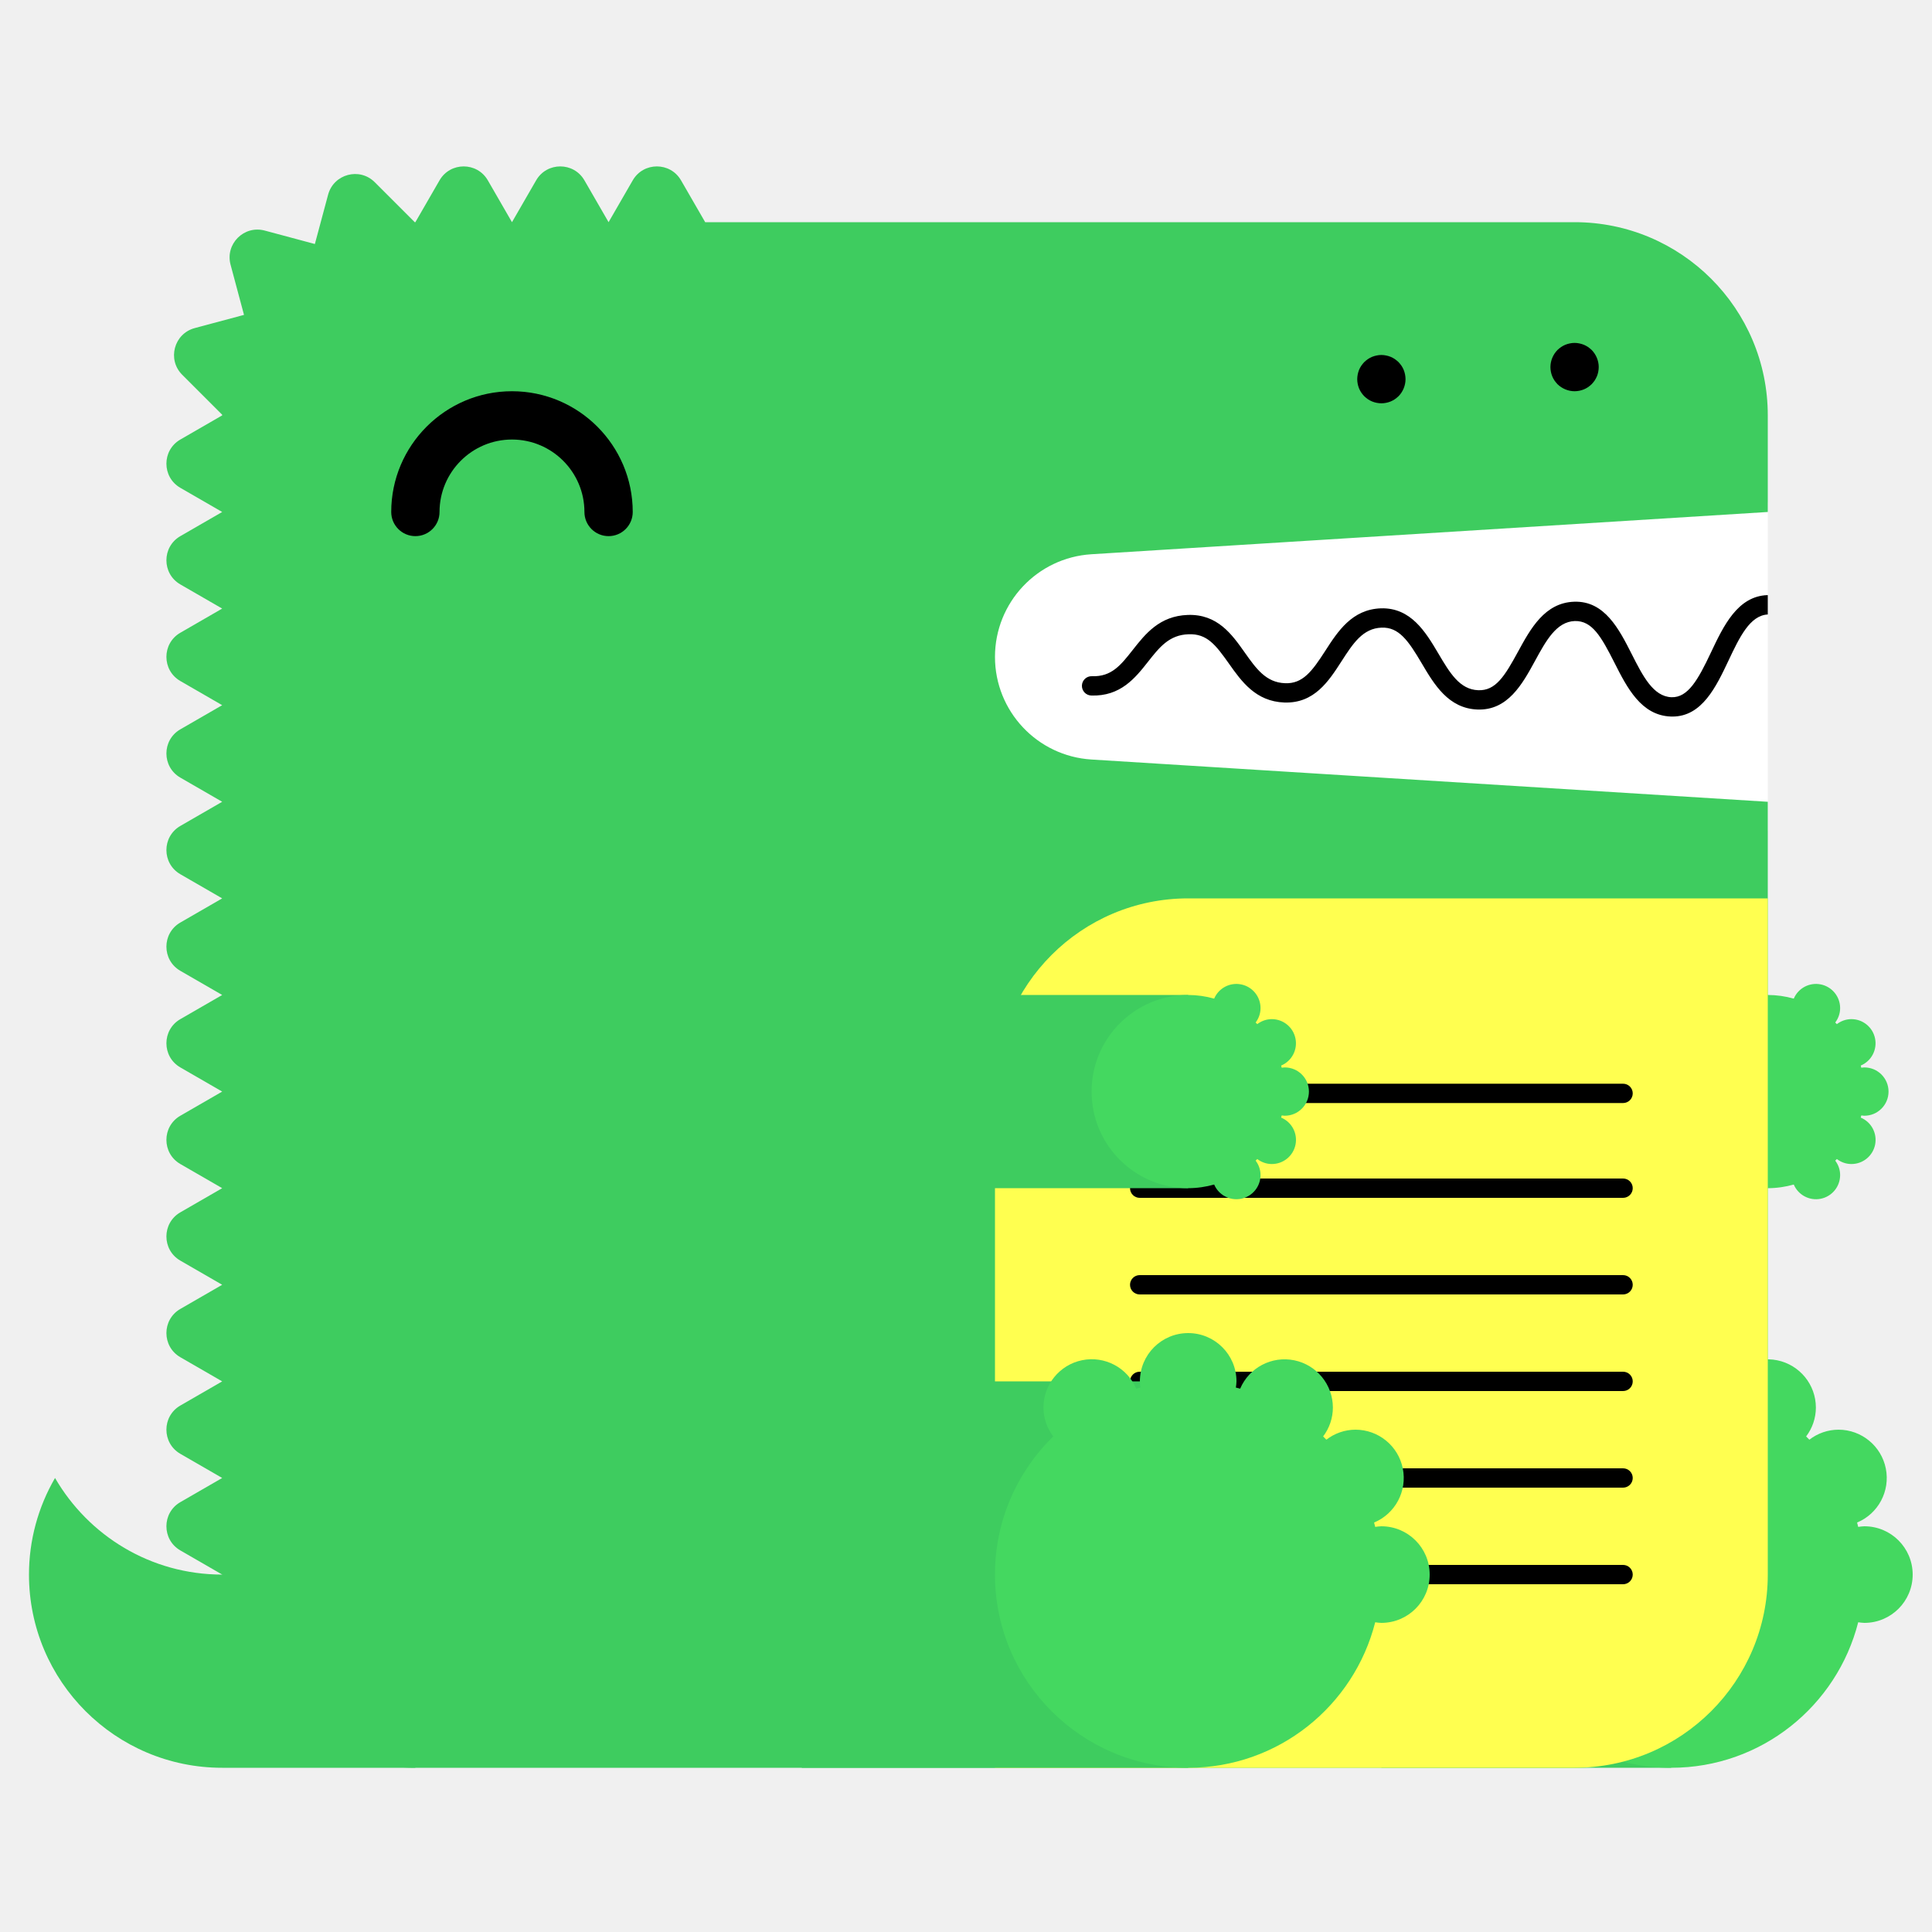
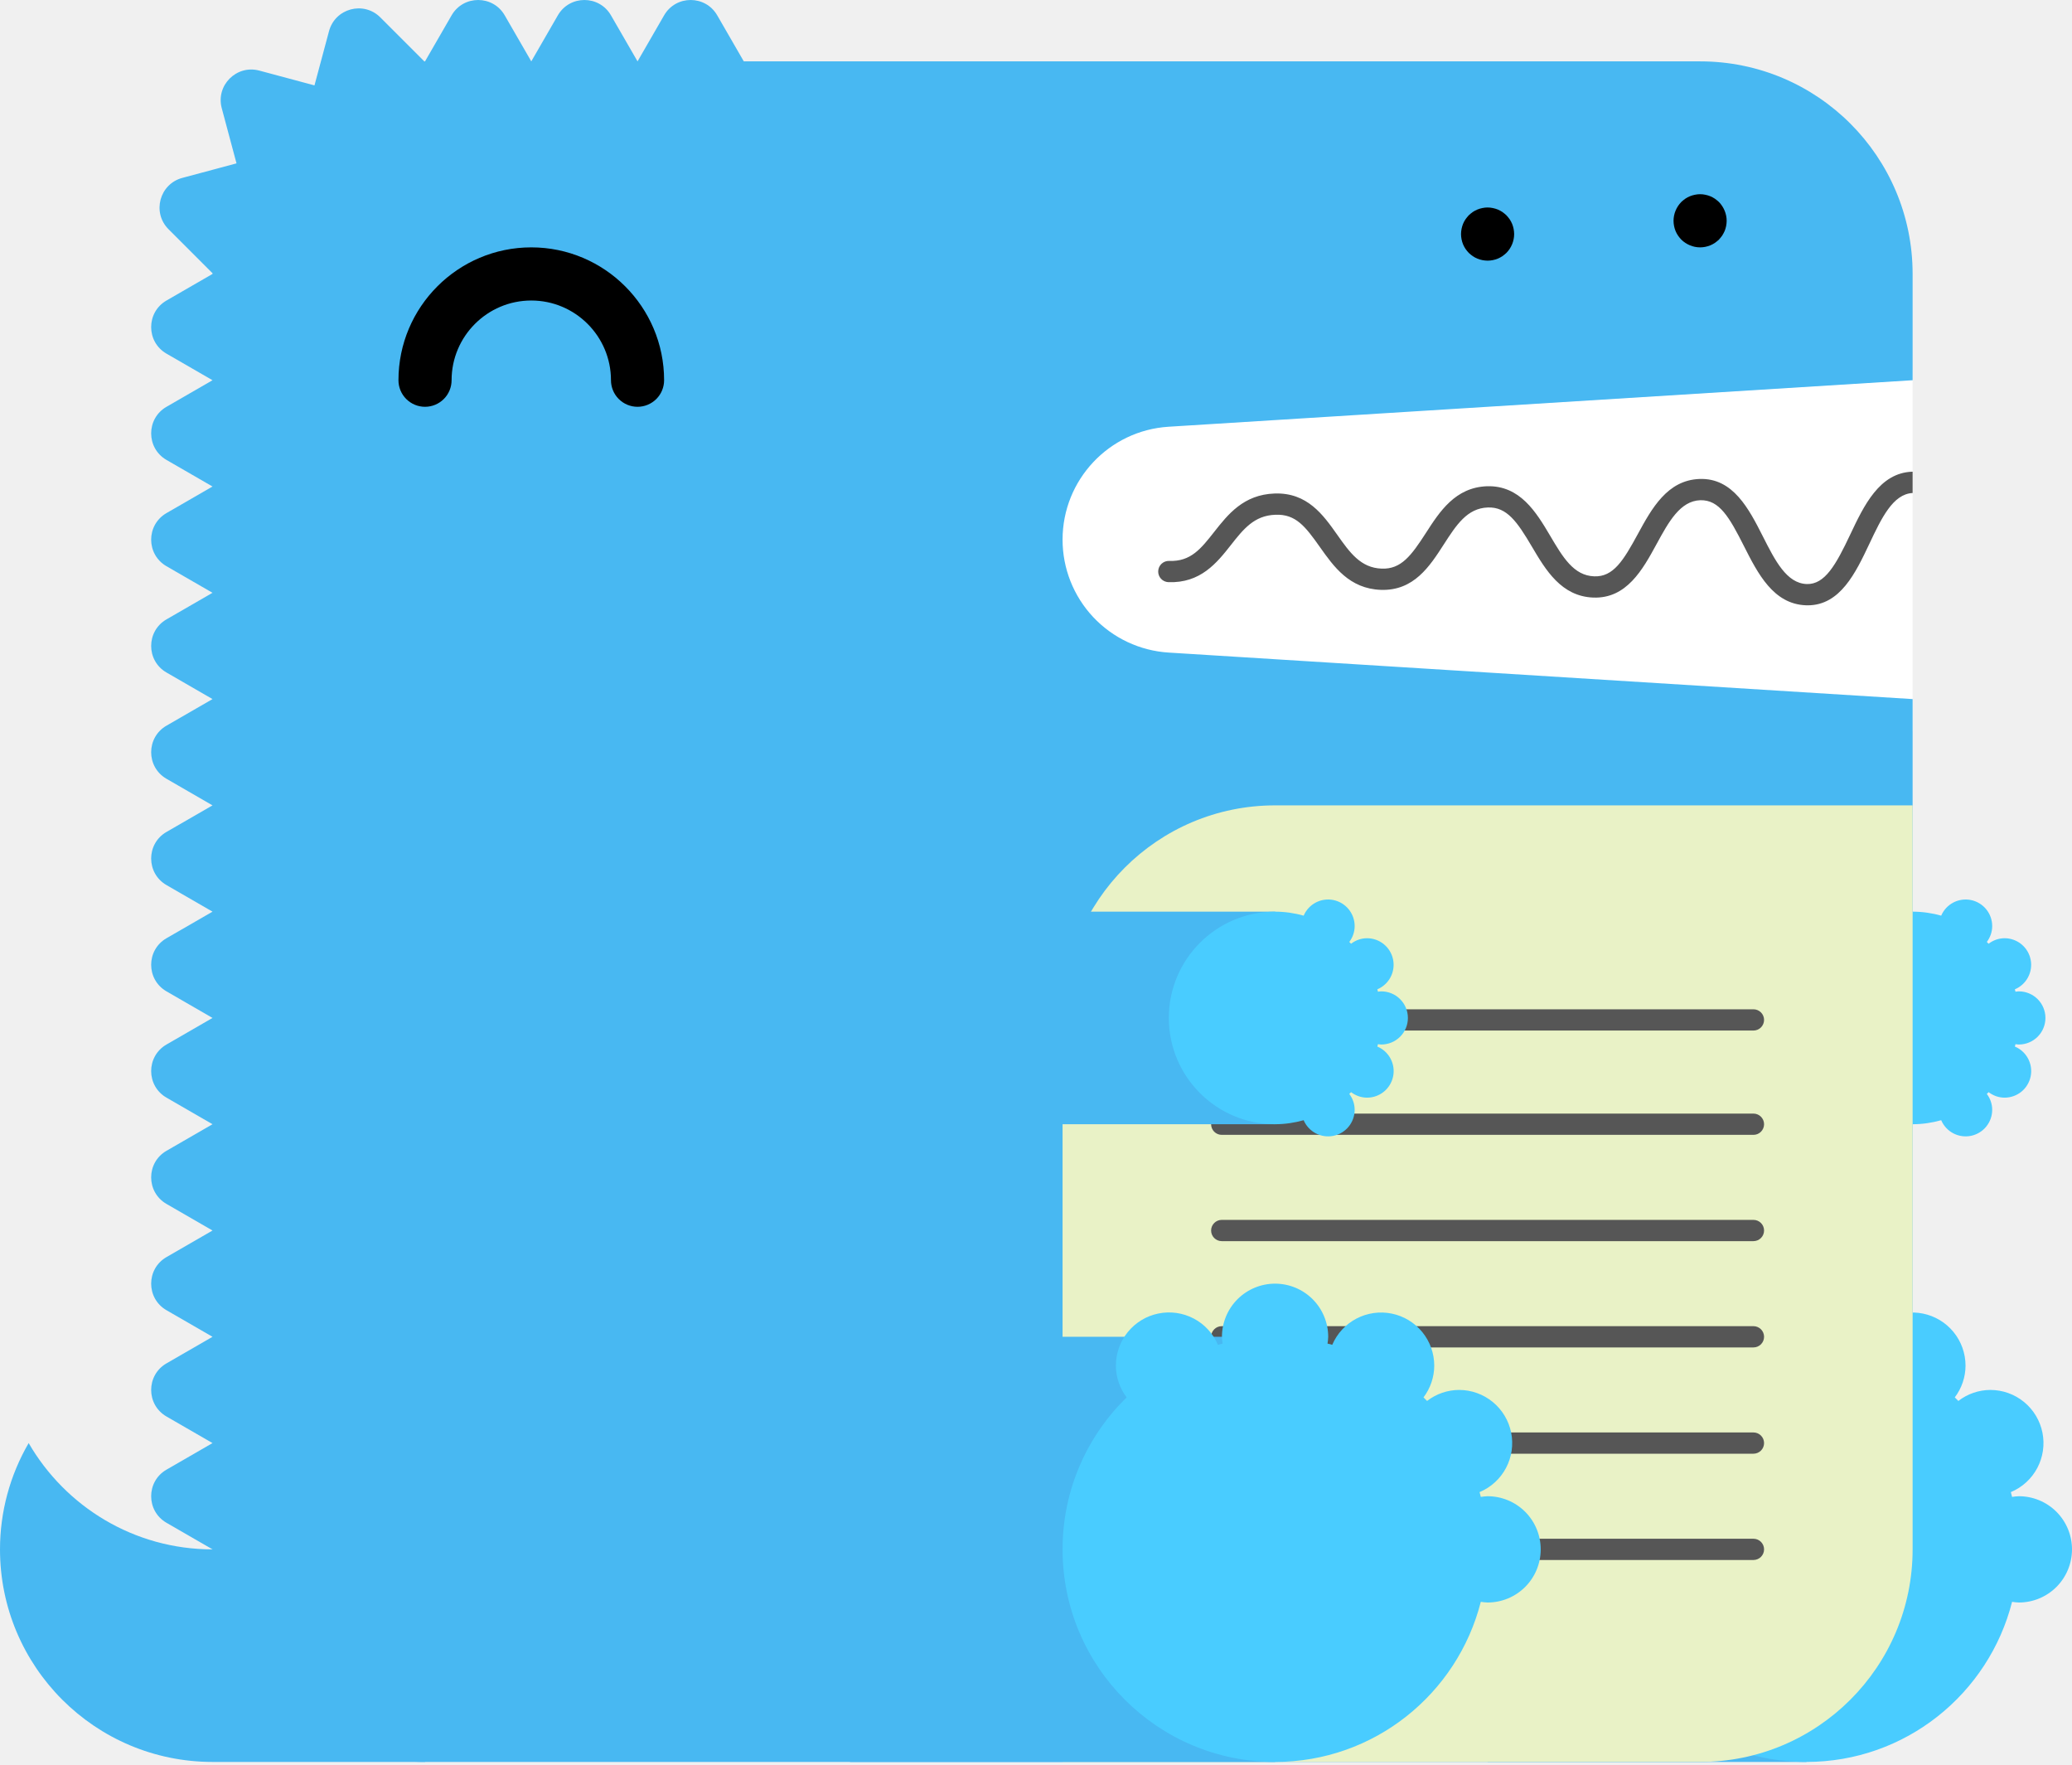
- <svg xmlns="http://www.w3.org/2000/svg" width="200" height="200" viewBox="0 0 200 200">
-   <g fill="none" fill-rule="evenodd">
-     <path fill="#FFF" d="M99 52h84v34H99z" />
-     <path d="M23 163c-7.398 0-13.843-4.027-17.303-10A19.886 19.886 0 0 0 3 163c0 11.046 8.954 20 20 20h20v-20H23z" fill="#3ECC5F" />
-     <path d="M112.98 57.376L183 53V43c0-11.046-8.954-20-20-20H73l-2.5-4.33c-1.112-1.925-3.889-1.925-5 0L63 23l-2.5-4.33c-1.111-1.925-3.889-1.925-5 0L53 23l-2.5-4.33c-1.111-1.925-3.889-1.925-5 0L43 23c-.022 0-.042.003-.065.003l-4.142-4.141c-1.57-1.571-4.252-.853-4.828 1.294l-1.369 5.104-5.192-1.392c-2.148-.575-4.111 1.389-3.535 3.536l1.39 5.193-5.102 1.367c-2.148.576-2.867 3.259-1.296 4.83l4.142 4.142c0 .021-.003.042-.003.064l-4.33 2.5c-1.925 1.111-1.925 3.889 0 5L23 53l-4.33 2.5c-1.925 1.111-1.925 3.889 0 5L23 63l-4.33 2.5c-1.925 1.111-1.925 3.889 0 5L23 73l-4.33 2.5c-1.925 1.111-1.925 3.889 0 5L23 83l-4.33 2.5c-1.925 1.111-1.925 3.889 0 5L23 93l-4.33 2.5c-1.925 1.111-1.925 3.889 0 5L23 103l-4.33 2.5c-1.925 1.111-1.925 3.889 0 5L23 113l-4.33 2.5c-1.925 1.111-1.925 3.889 0 5L23 123l-4.33 2.5c-1.925 1.111-1.925 3.889 0 5L23 133l-4.33 2.5c-1.925 1.111-1.925 3.889 0 5L23 143l-4.33 2.5c-1.925 1.111-1.925 3.889 0 5L23 153l-4.33 2.5c-1.925 1.111-1.925 3.889 0 5L23 163c0 11.046 8.954 20 20 20h120c11.046 0 20-8.954 20-20V83l-70.02-4.376A10.645 10.645 0 0 1 103 68c0-5.621 4.37-10.273 9.98-10.624" fill="#3ECC5F" />
-     <path fill="#3ECC5F" d="M143 183h30v-40h-30z" />
-     <path d="M193 158c-.219 0-.428.037-.639.064-.038-.15-.074-.301-.116-.451A5 5 0 0 0 190.32 148a4.96 4.96 0 0 0-3.016 1.036 26.531 26.531 0 0 0-.335-.336 4.955 4.955 0 0 0 1.011-2.987 5 5 0 0 0-9.599-1.959c-.148-.042-.297-.077-.445-.115.027-.211.064-.42.064-.639a5 5 0 0 0-5-5 5 5 0 0 0-5 5c0 .219.037.428.064.639-.148.038-.297.073-.445.115a4.998 4.998 0 0 0-9.599 1.959c0 1.125.384 2.151 1.011 2.987-3.717 3.632-6.031 8.693-6.031 14.3 0 11.046 8.954 20 20 20 9.339 0 17.16-6.41 19.361-15.064.211.027.42.064.639.064a5 5 0 0 0 5-5 5 5 0 0 0-5-5" fill="#44D860" />
-     <path fill="#3ECC5F" d="M153 123h30v-20h-30z" />
-     <path d="M193 115.5a2.5 2.5 0 1 0 0-5c-.109 0-.214.019-.319.032-.02-.075-.037-.15-.058-.225a2.501 2.501 0 0 0-.963-4.807c-.569 0-1.088.197-1.508.518a6.653 6.653 0 0 0-.168-.168c.314-.417.506-.931.506-1.494a2.5 2.5 0 0 0-4.8-.979A9.987 9.987 0 0 0 183 103c-5.522 0-10 4.478-10 10s4.478 10 10 10c.934 0 1.833-.138 2.69-.377a2.5 2.5 0 0 0 4.8-.979c0-.563-.192-1.077-.506-1.494.057-.055.113-.111.168-.168.42.321.939.518 1.508.518a2.5 2.5 0 0 0 .963-4.807c.021-.074.038-.15.058-.225.105.013.21.032.319.032" fill="#44D860" />
-     <path d="M63 55.5a2.5 2.5 0 0 1-2.5-2.5c0-4.136-3.364-7.5-7.5-7.5s-7.5 3.364-7.5 7.5a2.5 2.5 0 1 1-5 0c0-6.893 5.607-12.5 12.5-12.5S65.5 46.107 65.5 53a2.5 2.5 0 0 1-2.5 2.5" fill="#000" />
-     <path d="M103 183h60c11.046 0 20-8.954 20-20V93h-60c-11.046 0-20 8.954-20 20v70z" fill="#FFFF50" />
-     <path d="M168.02 124h-50.04a1 1 0 1 1 0-2h50.04a1 1 0 1 1 0 2m0 20h-50.04a1 1 0 1 1 0-2h50.04a1 1 0 1 1 0 2m0 20h-50.04a1 1 0 1 1 0-2h50.04a1 1 0 1 1 0 2m0-49.814h-50.04a1 1 0 1 1 0-2h50.04a1 1 0 1 1 0 2m0 19.814h-50.04a1 1 0 1 1 0-2h50.04a1 1 0 1 1 0 2m0 20h-50.04a1 1 0 1 1 0-2h50.04a1 1 0 1 1 0 2M183 61.611c-.012 0-.022-.006-.034-.005-3.09.105-4.552 3.196-5.842 5.923-1.346 2.85-2.387 4.703-4.093 4.647-1.889-.068-2.969-2.202-4.113-4.46-1.314-2.594-2.814-5.536-5.963-5.426-3.046.104-4.513 2.794-5.807 5.167-1.377 2.528-2.314 4.065-4.121 3.994-1.927-.07-2.951-1.805-4.136-3.813-1.321-2.236-2.848-4.75-5.936-4.664-2.994.103-4.465 2.385-5.763 4.4-1.373 2.13-2.335 3.428-4.165 3.351-1.973-.07-2.992-1.51-4.171-3.177-1.324-1.873-2.816-3.993-5.895-3.89-2.928.1-4.399 1.97-5.696 3.618-1.232 1.564-2.194 2.802-4.229 2.724a1 1 0 0 0-.072 2c3.017.101 4.545-1.8 5.872-3.487 1.177-1.496 2.193-2.787 4.193-2.855 1.926-.082 2.829 1.115 4.195 3.045 1.297 1.834 2.769 3.914 5.731 4.021 3.103.104 4.596-2.215 5.918-4.267 1.182-1.834 2.202-3.417 4.15-3.484 1.793-.067 2.769 1.35 4.145 3.681 1.297 2.197 2.766 4.686 5.787 4.796 3.125.108 4.634-2.62 5.949-5.035 1.139-2.088 2.214-4.06 4.119-4.126 1.793-.042 2.728 1.595 4.111 4.33 1.292 2.553 2.757 5.445 5.825 5.556l.169.003c3.064 0 4.518-3.075 5.805-5.794 1.139-2.41 2.217-4.68 4.067-4.773v-2z" fill="#000" />
-     <path fill="#3ECC5F" d="M83 183h40v-40H83z" />
-     <path d="M143 158c-.219 0-.428.037-.639.064-.038-.15-.074-.301-.116-.451A5 5 0 0 0 140.32 148a4.96 4.96 0 0 0-3.016 1.036 26.531 26.531 0 0 0-.335-.336 4.955 4.955 0 0 0 1.011-2.987 5 5 0 0 0-9.599-1.959c-.148-.042-.297-.077-.445-.115.027-.211.064-.42.064-.639a5 5 0 0 0-5-5 5 5 0 0 0-5 5c0 .219.037.428.064.639-.148.038-.297.073-.445.115a4.998 4.998 0 0 0-9.599 1.959c0 1.125.384 2.151 1.011 2.987-3.717 3.632-6.031 8.693-6.031 14.3 0 11.046 8.954 20 20 20 9.339 0 17.16-6.41 19.361-15.064.211.027.42.064.639.064a5 5 0 0 0 5-5 5 5 0 0 0-5-5" fill="#44D860" />
-     <path fill="#3ECC5F" d="M83 123h40v-20H83z" />
-     <path d="M133 115.5a2.5 2.5 0 1 0 0-5c-.109 0-.214.019-.319.032-.02-.075-.037-.15-.058-.225a2.501 2.501 0 0 0-.963-4.807c-.569 0-1.088.197-1.508.518a6.653 6.653 0 0 0-.168-.168c.314-.417.506-.931.506-1.494a2.5 2.5 0 0 0-4.8-.979A9.987 9.987 0 0 0 123 103c-5.522 0-10 4.478-10 10s4.478 10 10 10c.934 0 1.833-.138 2.69-.377a2.5 2.5 0 0 0 4.8-.979c0-.563-.192-1.077-.506-1.494.057-.055.113-.111.168-.168.42.321.939.518 1.508.518a2.5 2.5 0 0 0 .963-4.807c.021-.074.038-.15.058-.225.105.013.21.032.319.032" fill="#44D860" />
-     <path d="M143 41.75c-.16 0-.33-.02-.49-.05a2.52 2.52 0 0 1-.47-.14c-.15-.06-.29-.14-.431-.23-.13-.09-.259-.2-.38-.31-.109-.12-.219-.24-.309-.38s-.17-.28-.231-.43a2.619 2.619 0 0 1-.189-.96c0-.16.02-.33.05-.49.03-.16.08-.31.139-.47.061-.15.141-.29.231-.43.09-.13.2-.26.309-.38.121-.11.25-.22.38-.31.141-.09.281-.17.431-.23.149-.06.31-.11.47-.14.32-.07.65-.07.98 0 .159.03.32.08.47.14.149.06.29.14.43.23.13.09.259.2.38.31.11.12.22.25.31.38.09.14.17.28.23.43.06.16.11.31.14.47.029.16.05.33.05.49 0 .66-.271 1.31-.73 1.77-.121.11-.25.22-.38.31-.14.09-.281.17-.43.23a2.565 2.565 0 0 1-.96.19m20-1.25c-.66 0-1.3-.27-1.771-.73a3.802 3.802 0 0 1-.309-.38c-.09-.14-.17-.28-.231-.43a2.619 2.619 0 0 1-.189-.96c0-.66.27-1.3.729-1.77.121-.11.25-.22.38-.31.141-.09.281-.17.431-.23.149-.06.31-.11.47-.14.32-.07.66-.07.98 0 .159.03.32.08.47.14.149.06.29.14.43.23.13.09.259.2.38.31.459.47.73 1.11.73 1.77 0 .16-.021.33-.05.49-.03.16-.08.32-.14.47-.07.15-.14.29-.23.43-.09.13-.2.26-.31.38-.121.11-.25.22-.38.31-.14.09-.281.17-.43.23a2.565 2.565 0 0 1-.96.19" fill="#000" />
+ <svg xmlns="http://www.w3.org/2000/svg" width="195" height="166" viewBox="0 0 195 166" fill="none">
+   <g clip-path="url(#clip0_2_105)">
+     <path fill-rule="evenodd" clip-rule="evenodd" d="M96 34.774H180V68.774H96V34.774Z" fill="white" />
+     <path fill-rule="evenodd" clip-rule="evenodd" d="M20 145.774C12.602 145.774 6.157 141.747 2.697 135.774C0.93 138.81 -7.7063e-05 142.261 4.78658e-09 145.774C4.78658e-09 156.82 8.954 165.774 20 165.774H40V145.774H20Z" fill="#48B8F2" />
+     <path fill-rule="evenodd" clip-rule="evenodd" d="M109.98 40.15L180 35.774V25.774C180 14.728 171.046 5.774 160 5.774H70L67.5 1.444C66.388 -0.481 63.611 -0.481 62.5 1.444L60 5.774L57.5 1.444C56.389 -0.481 53.611 -0.481 52.5 1.444L50 5.774L47.5 1.444C46.389 -0.481 43.611 -0.481 42.5 1.444L40 5.774C39.978 5.774 39.958 5.777 39.935 5.777L35.793 1.636C34.223 0.065 31.541 0.783 30.965 2.93L29.596 8.034L24.404 6.642C22.256 6.067 20.293 8.031 20.869 10.178L22.259 15.371L17.157 16.738C15.009 17.314 14.29 19.997 15.861 21.568L20.003 25.71C20.003 25.731 20 25.752 20 25.774L15.67 28.274C13.745 29.385 13.745 32.163 15.67 33.274L20 35.774L15.67 38.274C13.745 39.385 13.745 42.163 15.67 43.274L20 45.774L15.67 48.274C13.745 49.385 13.745 52.163 15.67 53.274L20 55.774L15.67 58.274C13.745 59.385 13.745 62.163 15.67 63.274L20 65.774L15.67 68.274C13.745 69.385 13.745 72.163 15.67 73.274L20 75.774L15.67 78.274C13.745 79.385 13.745 82.163 15.67 83.274L20 85.774L15.67 88.274C13.745 89.385 13.745 92.163 15.67 93.274L20 95.774L15.67 98.274C13.745 99.385 13.745 102.163 15.67 103.274L20 105.774L15.67 108.274C13.745 109.385 13.745 112.163 15.67 113.274L20 115.774L15.67 118.274C13.745 119.385 13.745 122.163 15.67 123.274L20 125.774L15.67 128.274C13.745 129.385 13.745 132.163 15.67 133.274L20 135.774L15.67 138.274C13.745 139.385 13.745 142.163 15.67 143.274L20 145.774C20 156.82 28.954 165.774 40 165.774H160C171.046 165.774 180 156.82 180 145.774V65.774L109.98 61.398C107.277 61.229 104.74 60.036 102.886 58.062C101.032 56.088 100 53.482 100 50.774C100 45.153 104.37 40.501 109.98 40.15Z" fill="#48B8F2" />
+     <path fill-rule="evenodd" clip-rule="evenodd" d="M140 165.774H170V125.774H140V165.774Z" fill="#48B8F2" />
+     <path fill-rule="evenodd" clip-rule="evenodd" d="M190 140.774C189.781 140.774 189.572 140.811 189.361 140.838C189.323 140.688 189.287 140.537 189.245 140.387C190.311 139.941 191.189 139.14 191.731 138.121C192.273 137.101 192.446 135.925 192.219 134.792C191.992 133.659 191.38 132.64 190.487 131.908C189.594 131.175 188.475 130.775 187.32 130.774C186.228 130.778 185.168 131.142 184.304 131.81C184.193 131.697 184.082 131.585 183.969 131.474C184.622 130.615 184.977 129.566 184.98 128.487C184.979 127.335 184.581 126.218 183.852 125.326C183.123 124.434 182.109 123.821 180.98 123.591C179.851 123.36 178.677 123.527 177.657 124.062C176.637 124.597 175.833 125.468 175.381 126.528C175.233 126.486 175.084 126.451 174.936 126.413C174.963 126.202 175 125.993 175 125.774C175 124.448 174.473 123.176 173.536 122.238C172.598 121.301 171.326 120.774 170 120.774C168.674 120.774 167.402 121.301 166.464 122.238C165.527 123.176 165 124.448 165 125.774C165 125.993 165.037 126.202 165.064 126.413C164.916 126.451 164.767 126.486 164.619 126.528C164.169 125.466 163.365 124.593 162.344 124.056C161.323 123.519 160.149 123.352 159.019 123.583C157.889 123.813 156.873 124.428 156.144 125.321C155.416 126.215 155.018 127.334 155.02 128.487C155.02 129.612 155.404 130.638 156.031 131.474C152.314 135.106 150 140.167 150 145.774C150 156.82 158.954 165.774 170 165.774C179.339 165.774 187.16 159.364 189.361 150.71C189.572 150.737 189.781 150.774 190 150.774C191.326 150.774 192.598 150.247 193.536 149.309C194.473 148.372 195 147.1 195 145.774C195 144.448 194.473 143.176 193.536 142.238C192.598 141.301 191.326 140.774 190 140.774Z" fill="#49CCFF" />
+     <path fill-rule="evenodd" clip-rule="evenodd" d="M150 105.774H180V85.774H150V105.774Z" fill="#48B8F2" />
+     <path fill-rule="evenodd" clip-rule="evenodd" d="M190 98.274C190.663 98.274 191.299 98.01 191.768 97.541C192.237 97.073 192.5 96.437 192.5 95.774C192.5 95.111 192.237 94.475 191.768 94.006C191.299 93.537 190.663 93.274 190 93.274C189.891 93.274 189.786 93.293 189.681 93.306C189.661 93.231 189.644 93.156 189.623 93.081C190.155 92.857 190.594 92.457 190.864 91.947C191.135 91.437 191.22 90.849 191.107 90.284C190.994 89.718 190.688 89.208 190.242 88.842C189.796 88.476 189.237 88.275 188.66 88.274C188.091 88.274 187.572 88.471 187.152 88.792C187.097 88.735 187.041 88.679 186.984 88.624C187.298 88.207 187.49 87.693 187.49 87.13C187.49 86.554 187.291 85.995 186.926 85.549C186.562 85.103 186.054 84.796 185.49 84.681C184.925 84.566 184.338 84.649 183.828 84.917C183.318 85.185 182.916 85.621 182.69 86.151C181.815 85.903 180.91 85.776 180 85.774C174.478 85.774 170 90.252 170 95.774C170 101.296 174.478 105.774 180 105.774C180.934 105.774 181.833 105.636 182.69 105.397C182.916 105.927 183.318 106.363 183.828 106.63C184.338 106.898 184.925 106.982 185.49 106.867C186.054 106.751 186.562 106.445 186.926 105.999C187.291 105.552 187.49 104.994 187.49 104.418C187.49 103.855 187.298 103.341 186.984 102.924C187.041 102.869 187.097 102.813 187.152 102.756C187.572 103.077 188.091 103.274 188.66 103.274C189.238 103.274 189.798 103.074 190.245 102.707C190.691 102.341 190.998 101.831 191.111 101.265C191.225 100.698 191.138 100.11 190.867 99.6C190.596 99.09 190.156 98.689 189.623 98.467C189.644 98.393 189.661 98.317 189.681 98.242C189.786 98.255 189.891 98.274 190 98.274Z" fill="#49CCFF" />
+     <path fill-rule="evenodd" clip-rule="evenodd" d="M60 38.274C59.337 38.274 58.701 38.01 58.232 37.541C57.763 37.073 57.5 36.437 57.5 35.774C57.5 31.638 54.136 28.274 50 28.274C45.864 28.274 42.5 31.638 42.5 35.774C42.5 36.437 42.237 37.073 41.768 37.541C41.299 38.01 40.663 38.274 40 38.274C39.337 38.274 38.701 38.01 38.232 37.541C37.763 37.073 37.5 36.437 37.5 35.774C37.5 28.881 43.107 23.274 50 23.274C56.893 23.274 62.5 28.881 62.5 35.774C62.5 36.437 62.237 37.073 61.768 37.541C61.299 38.01 60.663 38.274 60 38.274Z" fill="black" />
+     <path fill-rule="evenodd" clip-rule="evenodd" d="M100 165.774H160C171.046 165.774 180 156.82 180 145.774V75.774H120C108.954 75.774 100 84.728 100 95.774V165.774Z" fill="#E9F2C6" />
+     <path fill-rule="evenodd" clip-rule="evenodd" d="M165.02 106.774H114.98C114.715 106.774 114.46 106.668 114.273 106.481C114.085 106.293 113.98 106.039 113.98 105.774C113.98 105.509 114.085 105.254 114.273 105.067C114.46 104.879 114.715 104.774 114.98 104.774H165.02C165.285 104.774 165.54 104.879 165.727 105.067C165.915 105.254 166.02 105.509 166.02 105.774C166.02 106.039 165.915 106.293 165.727 106.481C165.54 106.668 165.285 106.774 165.02 106.774ZM165.02 126.774H114.98C114.715 126.774 114.46 126.668 114.273 126.481C114.085 126.293 113.98 126.039 113.98 125.774C113.98 125.509 114.085 125.254 114.273 125.067C114.46 124.879 114.715 124.774 114.98 124.774H165.02C165.285 124.774 165.54 124.879 165.727 125.067C165.915 125.254 166.02 125.509 166.02 125.774C166.02 126.039 165.915 126.293 165.727 126.481C165.54 126.668 165.285 126.774 165.02 126.774ZM165.02 146.774H114.98C114.715 146.774 114.46 146.668 114.273 146.481C114.085 146.293 113.98 146.039 113.98 145.774C113.98 145.509 114.085 145.254 114.273 145.067C114.46 144.879 114.715 144.774 114.98 144.774H165.02C165.285 144.774 165.54 144.879 165.727 145.067C165.915 145.254 166.02 145.509 166.02 145.774C166.02 146.039 165.915 146.293 165.727 146.481C165.54 146.668 165.285 146.774 165.02 146.774ZM165.02 96.96H114.98C114.715 96.96 114.46 96.854 114.273 96.667C114.085 96.479 113.98 96.225 113.98 95.96C113.98 95.695 114.085 95.44 114.273 95.253C114.46 95.065 114.715 94.96 114.98 94.96H165.02C165.285 94.96 165.54 95.065 165.727 95.253C165.915 95.44 166.02 95.695 166.02 95.96C166.02 96.225 165.915 96.479 165.727 96.667C165.54 96.854 165.285 96.96 165.02 96.96ZM165.02 116.774H114.98C114.715 116.774 114.46 116.668 114.273 116.481C114.085 116.293 113.98 116.039 113.98 115.774C113.98 115.509 114.085 115.254 114.273 115.067C114.46 114.879 114.715 114.774 114.98 114.774H165.02C165.285 114.774 165.54 114.879 165.727 115.067C165.915 115.254 166.02 115.509 166.02 115.774C166.02 116.039 165.915 116.293 165.727 116.481C165.54 116.668 165.285 116.774 165.02 116.774ZM165.02 136.774H114.98C114.715 136.774 114.46 136.668 114.273 136.481C114.085 136.293 113.98 136.039 113.98 135.774C113.98 135.509 114.085 135.254 114.273 135.067C114.46 134.879 114.715 134.774 114.98 134.774H165.02C165.285 134.774 165.54 134.879 165.727 135.067C165.915 135.254 166.02 135.509 166.02 135.774C166.02 136.039 165.915 136.293 165.727 136.481C165.54 136.668 165.285 136.774 165.02 136.774ZM180 44.385C179.988 44.385 179.978 44.379 179.966 44.38C176.876 44.485 175.414 47.576 174.124 50.303C172.778 53.153 171.737 55.006 170.031 54.95C168.142 54.882 167.062 52.748 165.918 50.49C164.604 47.896 163.104 44.954 159.955 45.064C156.909 45.168 155.442 47.858 154.148 50.231C152.771 52.759 151.834 54.296 150.027 54.225C148.1 54.155 147.076 52.42 145.891 50.412C144.57 48.176 143.043 45.662 139.955 45.748C136.961 45.851 135.49 48.133 134.192 50.148C132.819 52.278 131.857 53.576 130.027 53.499C128.054 53.429 127.035 51.989 125.856 50.322C124.532 48.449 123.04 46.329 119.961 46.432C117.033 46.532 115.562 48.402 114.265 50.05C113.033 51.614 112.071 52.852 110.036 52.774C109.771 52.764 109.513 52.86 109.318 53.041C109.124 53.222 109.01 53.472 109 53.738C108.99 54.003 109.087 54.261 109.267 54.455C109.448 54.65 109.699 54.764 109.964 54.774C112.981 54.875 114.509 52.974 115.836 51.287C117.013 49.791 118.029 48.5 120.029 48.432C121.955 48.35 122.858 49.547 124.224 51.477C125.521 53.311 126.993 55.391 129.955 55.498C133.058 55.602 134.551 53.283 135.873 51.231C137.055 49.397 138.075 47.814 140.023 47.747C141.816 47.68 142.792 49.097 144.168 51.428C145.465 53.625 146.934 56.114 149.955 56.224C153.08 56.332 154.589 53.604 155.904 51.189C157.043 49.101 158.118 47.129 160.023 47.063C161.816 47.021 162.751 48.658 164.134 51.393C165.426 53.946 166.891 56.838 169.959 56.949L170.128 56.952C173.192 56.952 174.646 53.877 175.933 51.158C177.072 48.748 178.15 46.478 180 46.385V44.385Z" fill="#565656" />
+     <path fill-rule="evenodd" clip-rule="evenodd" d="M80 165.774H120V125.774H80V165.774Z" fill="#48B8F2" />
+     <path fill-rule="evenodd" clip-rule="evenodd" d="M140 140.774C139.781 140.774 139.572 140.811 139.361 140.838C139.323 140.688 139.287 140.537 139.245 140.387C140.311 139.941 141.189 139.14 141.731 138.121C142.273 137.101 142.446 135.925 142.219 134.792C141.992 133.659 141.38 132.64 140.487 131.908C139.594 131.175 138.475 130.775 137.32 130.774C136.228 130.778 135.168 131.142 134.304 131.81C134.193 131.697 134.082 131.585 133.969 131.474C134.622 130.615 134.977 129.566 134.98 128.487C134.979 127.335 134.581 126.218 133.852 125.326C133.123 124.434 132.109 123.821 130.98 123.591C129.851 123.36 128.677 123.527 127.657 124.062C126.637 124.597 125.833 125.468 125.381 126.528C125.233 126.486 125.084 126.451 124.936 126.413C124.963 126.202 125 125.993 125 125.774C125 124.448 124.473 123.176 123.536 122.238C122.598 121.301 121.326 120.774 120 120.774C118.674 120.774 117.402 121.301 116.464 122.238C115.527 123.176 115 124.448 115 125.774C115 125.993 115.037 126.202 115.064 126.413C114.916 126.451 114.767 126.486 114.619 126.528C114.169 125.466 113.365 124.593 112.344 124.056C111.323 123.519 110.149 123.352 109.019 123.583C107.889 123.813 106.873 124.428 106.144 125.321C105.416 126.215 105.018 127.334 105.02 128.487C105.02 129.612 105.404 130.638 106.031 131.474C102.314 135.106 100 140.167 100 145.774C100 156.82 108.954 165.774 120 165.774C129.339 165.774 137.16 159.364 139.361 150.71C139.572 150.737 139.781 150.774 140 150.774C141.326 150.774 142.598 150.247 143.536 149.309C144.473 148.372 145 147.1 145 145.774C145 144.448 144.473 143.176 143.536 142.238C142.598 141.301 141.326 140.774 140 140.774Z" fill="#49CCFF" />
+     <path fill-rule="evenodd" clip-rule="evenodd" d="M80 105.774H120V85.774H80V105.774Z" fill="#48B8F2" />
+     <path fill-rule="evenodd" clip-rule="evenodd" d="M130 98.274C130.663 98.274 131.299 98.01 131.768 97.541C132.237 97.073 132.5 96.437 132.5 95.774C132.5 95.111 132.237 94.475 131.768 94.006C131.299 93.537 130.663 93.274 130 93.274C129.891 93.274 129.786 93.293 129.681 93.306C129.661 93.231 129.644 93.156 129.623 93.081C130.155 92.857 130.594 92.457 130.864 91.947C131.135 91.437 131.22 90.849 131.107 90.284C130.994 89.718 130.688 89.208 130.242 88.842C129.796 88.476 129.237 88.275 128.66 88.274C128.091 88.274 127.572 88.471 127.152 88.792C127.097 88.735 127.041 88.679 126.984 88.624C127.298 88.207 127.49 87.693 127.49 87.13C127.49 86.554 127.291 85.995 126.926 85.549C126.562 85.103 126.054 84.796 125.49 84.681C124.925 84.566 124.338 84.649 123.828 84.917C123.318 85.185 122.916 85.621 122.69 86.151C121.815 85.903 120.91 85.776 120 85.774C114.478 85.774 110 90.252 110 95.774C110 101.296 114.478 105.774 120 105.774C120.934 105.774 121.833 105.636 122.69 105.397C122.916 105.927 123.318 106.363 123.828 106.63C124.338 106.898 124.925 106.982 125.49 106.867C126.054 106.751 126.562 106.445 126.926 105.999C127.291 105.552 127.49 104.994 127.49 104.418C127.49 103.855 127.298 103.341 126.984 102.924C127.041 102.869 127.097 102.813 127.152 102.756C127.572 103.077 128.091 103.274 128.66 103.274C129.238 103.274 129.798 103.074 130.245 102.707C130.691 102.341 130.998 101.831 131.111 101.265C131.225 100.698 131.138 100.11 130.867 99.6C130.596 99.09 130.156 98.689 129.623 98.467C129.644 98.393 129.661 98.317 129.681 98.242C129.786 98.255 129.891 98.274 130 98.274Z" fill="#49CCFF" />
+     <path fill-rule="evenodd" clip-rule="evenodd" d="M140 24.524C139.84 24.524 139.67 24.504 139.51 24.474C139.349 24.442 139.192 24.396 139.04 24.334C138.89 24.274 138.75 24.194 138.609 24.104C138.479 24.014 138.35 23.904 138.229 23.794C138.12 23.674 138.01 23.554 137.92 23.414C137.83 23.274 137.75 23.134 137.689 22.984C137.566 22.678 137.502 22.353 137.5 22.024C137.5 21.864 137.52 21.694 137.55 21.534C137.58 21.374 137.63 21.224 137.689 21.064C137.75 20.914 137.83 20.774 137.92 20.634C138.01 20.504 138.12 20.374 138.229 20.254C138.35 20.144 138.479 20.034 138.609 19.944C138.75 19.854 138.89 19.774 139.04 19.714C139.189 19.654 139.35 19.604 139.51 19.574C139.83 19.504 140.16 19.504 140.49 19.574C140.649 19.604 140.81 19.654 140.96 19.714C141.109 19.774 141.25 19.854 141.39 19.944C141.52 20.034 141.649 20.144 141.77 20.254C141.88 20.374 141.99 20.504 142.08 20.634C142.17 20.774 142.25 20.914 142.31 21.064C142.37 21.224 142.42 21.374 142.45 21.534C142.479 21.694 142.5 21.864 142.5 22.024C142.5 22.684 142.229 23.334 141.77 23.794C141.649 23.904 141.52 24.014 141.39 24.104C141.25 24.194 141.109 24.274 140.96 24.334C140.655 24.458 140.329 24.523 140 24.524ZM160 23.274C159.34 23.274 158.7 23.004 158.229 22.544C158.118 22.424 158.015 22.297 157.92 22.164C157.83 22.024 157.75 21.884 157.689 21.734C157.566 21.428 157.502 21.103 157.5 20.774C157.5 20.114 157.77 19.474 158.229 19.004C158.35 18.894 158.479 18.784 158.609 18.694C158.75 18.604 158.89 18.524 159.04 18.464C159.189 18.404 159.35 18.354 159.51 18.324C159.83 18.254 160.17 18.254 160.49 18.324C160.649 18.354 160.81 18.404 160.96 18.464C161.109 18.524 161.25 18.604 161.39 18.694C161.52 18.784 161.649 18.894 161.77 19.004C162.229 19.474 162.5 20.114 162.5 20.774C162.5 20.934 162.479 21.104 162.45 21.264C162.42 21.424 162.37 21.584 162.31 21.734C162.24 21.884 162.17 22.024 162.08 22.164C161.99 22.294 161.88 22.424 161.77 22.544C161.649 22.654 161.52 22.764 161.39 22.854C161.25 22.944 161.109 23.024 160.96 23.084C160.655 23.208 160.329 23.273 160 23.274Z" fill="black" />
  </g>
+   <defs>
+     <clipPath id="clip0_2_105">
+       <rect width="195" height="165.774" fill="white" />
+     </clipPath>
+   </defs>
</svg>
